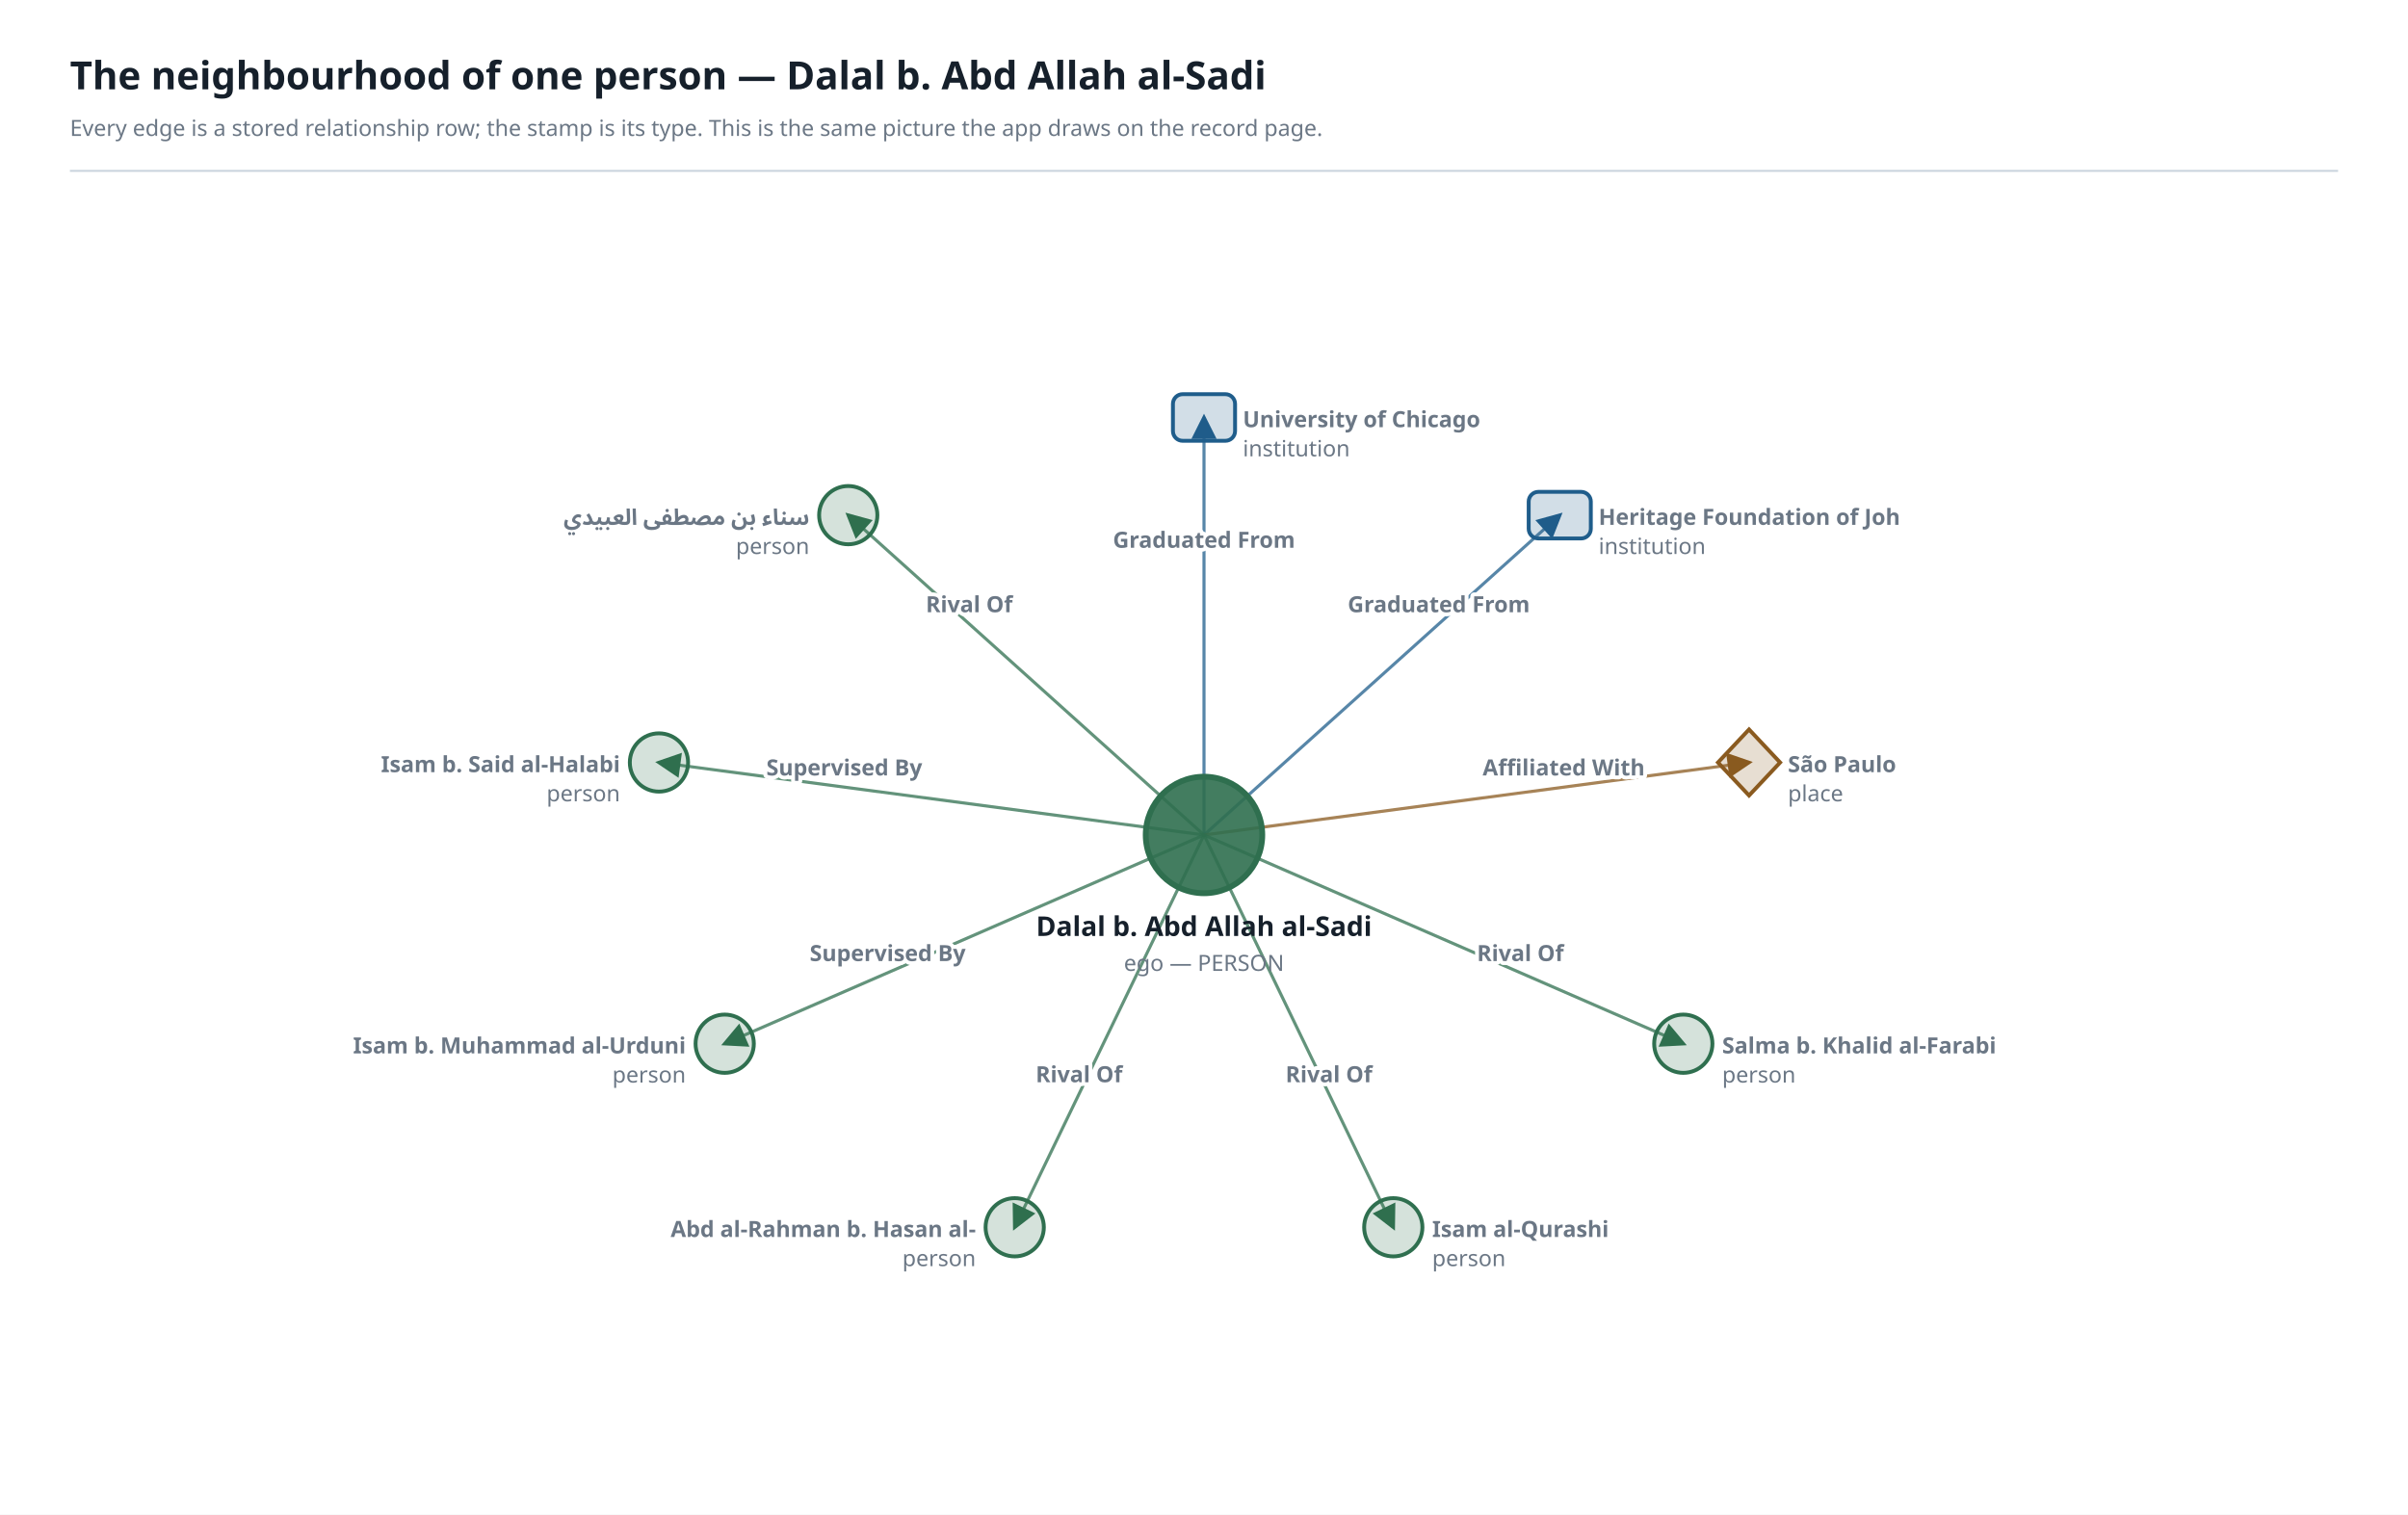
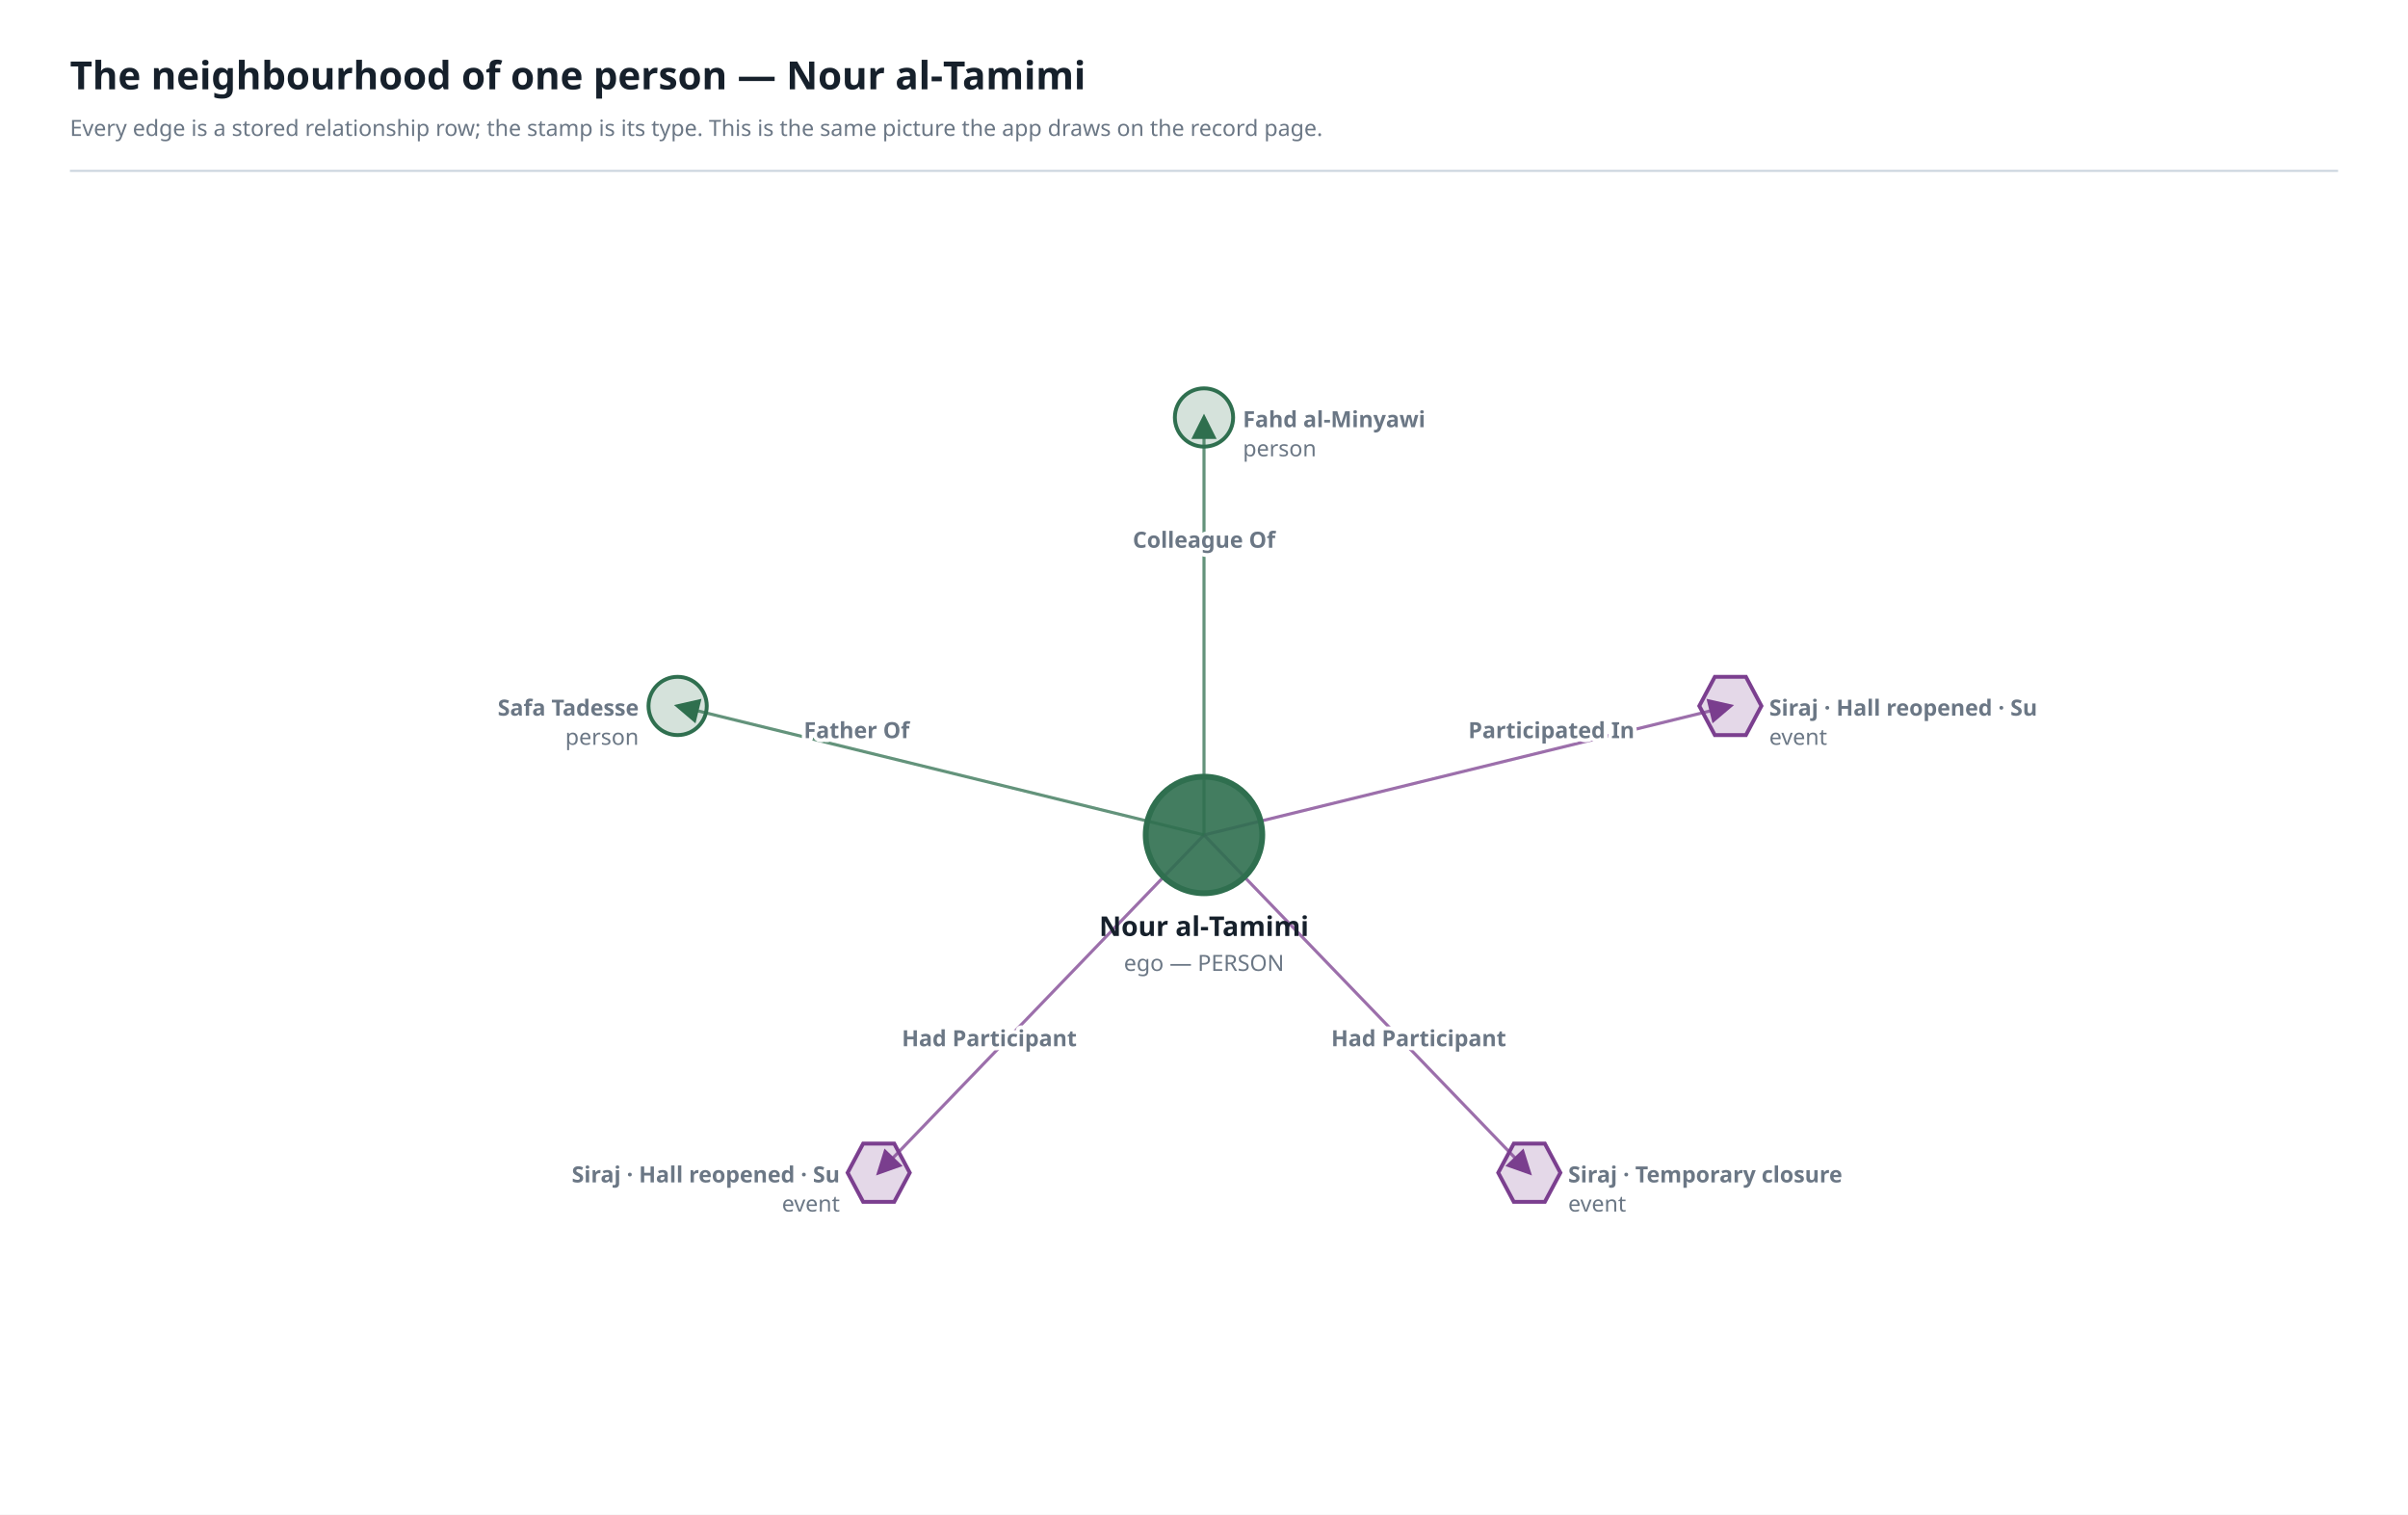
<svg xmlns="http://www.w3.org/2000/svg" viewBox="0 0 1240 780" width="1240" height="780" role="img" aria-label="SIRAJ ego network">
  <rect width="1240" height="780" fill="#ffffff" />
  <style>text{font-family:'Segoe UI','Noto Sans Arabic',system-ui,-apple-system,sans-serif;font-variant-numeric:tabular-nums}.t{fill:#16202b;font-size:14px}.s{fill:#6b7785;font-size:11.5px}.b{fill:#3d4a57;font-size:12.5px}.h{font-size:20px;font-weight:800;fill:#16202b}</style>
  <defs>
    <marker id="arrow-2f6f4f" viewBox="0 0 10 10" refX="8.5" refY="5" markerUnits="userSpaceOnUse" markerWidth="13" markerHeight="13" orient="auto-start-reverse">
      <path d="M0 0 L10 5 L0 10 z" fill="#2f6f4f" />
    </marker>
    <marker id="arrow-1f5d8b" viewBox="0 0 10 10" refX="8.5" refY="5" markerUnits="userSpaceOnUse" markerWidth="13" markerHeight="13" orient="auto-start-reverse">
      <path d="M0 0 L10 5 L0 10 z" fill="#1f5d8b" />
    </marker>
    <marker id="arrow-8a5a1f" viewBox="0 0 10 10" refX="8.5" refY="5" markerUnits="userSpaceOnUse" markerWidth="13" markerHeight="13" orient="auto-start-reverse">
      <path d="M0 0 L10 5 L0 10 z" fill="#8a5a1f" />
    </marker>
    <marker id="arrow-7b3f8f" viewBox="0 0 10 10" refX="8.5" refY="5" markerUnits="userSpaceOnUse" markerWidth="13" markerHeight="13" orient="auto-start-reverse">
      <path d="M0 0 L10 5 L0 10 z" fill="#7b3f8f" />
    </marker>
    <marker id="arrow-8b3a3a" viewBox="0 0 10 10" refX="8.5" refY="5" markerUnits="userSpaceOnUse" markerWidth="13" markerHeight="13" orient="auto-start-reverse">
      <path d="M0 0 L10 5 L0 10 z" fill="#8b3a3a" />
    </marker>
    <marker id="arrow-4b5563" viewBox="0 0 10 10" refX="8.5" refY="5" markerUnits="userSpaceOnUse" markerWidth="13" markerHeight="13" orient="auto-start-reverse">
      <path d="M0 0 L10 5 L0 10 z" fill="#4b5563" />
    </marker>
    <marker id="arrow-0f766e" viewBox="0 0 10 10" refX="8.5" refY="5" markerUnits="userSpaceOnUse" markerWidth="13" markerHeight="13" orient="auto-start-reverse">
      <path d="M0 0 L10 5 L0 10 z" fill="#0f766e" />
    </marker>
    <marker id="arrow-6b7280" viewBox="0 0 10 10" refX="8.5" refY="5" markerUnits="userSpaceOnUse" markerWidth="13" markerHeight="13" orient="auto-start-reverse">
      <path d="M0 0 L10 5 L0 10 z" fill="#6b7280" />
    </marker>
    <marker id="arrow-9a6b1f" viewBox="0 0 10 10" refX="8.5" refY="5" markerUnits="userSpaceOnUse" markerWidth="13" markerHeight="13" orient="auto-start-reverse">
      <path d="M0 0 L10 5 L0 10 z" fill="#9a6b1f" />
    </marker>
  </defs>
-   <text x="36" y="46" class="h">The neighbourhood of one person — Dalal b. Abd Allah al-Sadi</text>
+   <text x="36" y="46" class="h">The neighbourhood of one person — Nour al-Tamimi</text>
  <text x="36" y="70" class="s">Every edge is a stored relationship row; the stamp is its type. This is the same picture the app draws on the record page.</text>
  <line x1="36" y1="88" x2="1204" y2="88" stroke="#c9d3dd" />
-   <path d="M620 430 Q620 322.5 620 215" fill="none" stroke="#1f5d8b" stroke-width="1.6" stroke-opacity=".75" marker-end="url(#arrow-1f5d8b)" />
-   <text x="620" y="282.1" class="s" text-anchor="middle" fill="#3d4a57" font-weight="700" style="paint-order:stroke;stroke:#fff;stroke-width:4px;stroke-linejoin:round">Graduated From</text>
-   <rect x="604" y="203" width="32" height="24" rx="5" fill="#1f5d8b" fill-opacity=".2" stroke="#1f5d8b" stroke-width="2" />
-   <text x="640" y="220" class="s" font-weight="600">University of Chicago</text>
-   <text x="640" y="235" class="s" font-size="10.5" fill="#1f5d8b">institution</text>
-   <path d="M620 430 Q711.597 347.65 803.194 265.3" fill="none" stroke="#1f5d8b" stroke-width="1.6" stroke-opacity=".75" marker-end="url(#arrow-1f5d8b)" />
-   <text x="740.908" y="315.298" class="s" text-anchor="middle" fill="#3d4a57" font-weight="700" style="paint-order:stroke;stroke:#fff;stroke-width:4px;stroke-linejoin:round">Graduated From</text>
-   <rect x="787.194" y="253.3" width="32" height="24" rx="5" fill="#1f5d8b" fill-opacity=".2" stroke="#1f5d8b" stroke-width="2" />
-   <text x="823.194" y="270.3" class="s" font-weight="600">Heritage Foundation of Joh</text>
-   <text x="823.194" y="285.3" class="s" font-size="10.5" fill="#1f5d8b">institution</text>
-   <path d="M620 430 Q760.335 411.333 900.67 392.666" fill="none" stroke="#8a5a1f" stroke-width="1.6" stroke-opacity=".75" marker-end="url(#arrow-8a5a1f)" />
-   <text x="805.242" y="399.359" class="s" text-anchor="middle" fill="#3d4a57" font-weight="700" style="paint-order:stroke;stroke:#fff;stroke-width:4px;stroke-linejoin:round">Affiliated With</text>
-   <polygon points="900.67,375.666 916.67,392.666 900.67,409.666 884.67,392.666" fill="#8a5a1f" fill-opacity=".2" stroke="#8a5a1f" stroke-width="2" />
-   <text x="920.67" y="397.666" class="s" font-weight="600">São Paulo</text>
-   <text x="920.67" y="412.666" class="s" font-size="10.5" fill="#8a5a1f">place</text>
-   <path d="M620 430 Q743.409 483.75 866.817 537.5" fill="none" stroke="#2f6f4f" stroke-width="1.6" stroke-opacity=".75" marker-end="url(#arrow-2f6f4f)" />
-   <text x="782.899" y="494.95" class="s" text-anchor="middle" fill="#3d4a57" font-weight="700" style="paint-order:stroke;stroke:#fff;stroke-width:4px;stroke-linejoin:round">Rival Of</text>
-   <circle cx="866.817" cy="537.5" r="15" fill="#2f6f4f" fill-opacity=".2" stroke="#2f6f4f" stroke-width="2" />
-   <text x="886.817" y="542.5" class="s" font-weight="600">Salma b. Khalid al-Farabi</text>
-   <text x="886.817" y="557.5" class="s" font-size="10.5" fill="#2f6f4f">person</text>
-   <path d="M620 430 Q668.738 531.017 717.476 632.034" fill="none" stroke="#2f6f4f" stroke-width="1.6" stroke-opacity=".75" marker-end="url(#arrow-2f6f4f)" />
-   <text x="684.334" y="557.342" class="s" text-anchor="middle" fill="#3d4a57" font-weight="700" style="paint-order:stroke;stroke:#fff;stroke-width:4px;stroke-linejoin:round">Rival Of</text>
-   <circle cx="717.476" cy="632.034" r="15" fill="#2f6f4f" fill-opacity=".2" stroke="#2f6f4f" stroke-width="2" />
-   <text x="737.476" y="637.034" class="s" font-weight="600">Isam al-Qurashi</text>
-   <text x="737.476" y="652.034" class="s" font-size="10.5" fill="#2f6f4f">person</text>
-   <path d="M620 430 Q571.262 531.017 522.524 632.034" fill="none" stroke="#2f6f4f" stroke-width="1.6" stroke-opacity=".75" marker-end="url(#arrow-2f6f4f)" />
-   <text x="555.666" y="557.342" class="s" text-anchor="middle" fill="#3d4a57" font-weight="700" style="paint-order:stroke;stroke:#fff;stroke-width:4px;stroke-linejoin:round">Rival Of</text>
-   <circle cx="522.524" cy="632.034" r="15" fill="#2f6f4f" fill-opacity=".2" stroke="#2f6f4f" stroke-width="2" />
-   <text x="502.524" y="637.034" class="s" text-anchor="end" font-weight="600">Abd al-Rahman b. Hasan al-</text>
-   <text x="502.524" y="652.034" class="s" text-anchor="end" font-size="10.5" fill="#2f6f4f">person</text>
-   <path d="M620 430 Q496.591 483.75 373.183 537.5" fill="none" stroke="#2f6f4f" stroke-width="1.6" stroke-opacity=".75" marker-end="url(#arrow-2f6f4f)" />
-   <text x="457.101" y="494.95" class="s" text-anchor="middle" fill="#3d4a57" font-weight="700" style="paint-order:stroke;stroke:#fff;stroke-width:4px;stroke-linejoin:round">Supervised By</text>
-   <circle cx="373.183" cy="537.5" r="15" fill="#2f6f4f" fill-opacity=".2" stroke="#2f6f4f" stroke-width="2" />
-   <text x="353.183" y="542.5" class="s" text-anchor="end" font-weight="600">Isam b. Muhammad al-Urduni</text>
-   <text x="353.183" y="557.5" class="s" text-anchor="end" font-size="10.5" fill="#2f6f4f">person</text>
-   <path d="M620 430 Q479.665 411.333 339.33 392.666" fill="none" stroke="#2f6f4f" stroke-width="1.6" stroke-opacity=".75" marker-end="url(#arrow-2f6f4f)" />
-   <text x="434.758" y="399.359" class="s" text-anchor="middle" fill="#3d4a57" font-weight="700" style="paint-order:stroke;stroke:#fff;stroke-width:4px;stroke-linejoin:round">Supervised By</text>
-   <circle cx="339.33" cy="392.666" r="15" fill="#2f6f4f" fill-opacity=".2" stroke="#2f6f4f" stroke-width="2" />
-   <text x="319.33" y="397.666" class="s" text-anchor="end" font-weight="600">Isam b. Said al-Halabi</text>
-   <text x="319.33" y="412.666" class="s" text-anchor="end" font-size="10.5" fill="#2f6f4f">person</text>
-   <path d="M620 430 Q528.403 347.65 436.806 265.3" fill="none" stroke="#2f6f4f" stroke-width="1.6" stroke-opacity=".75" marker-end="url(#arrow-2f6f4f)" />
-   <text x="499.092" y="315.298" class="s" text-anchor="middle" fill="#3d4a57" font-weight="700" style="paint-order:stroke;stroke:#fff;stroke-width:4px;stroke-linejoin:round">Rival Of</text>
-   <circle cx="436.806" cy="265.3" r="15" fill="#2f6f4f" fill-opacity=".2" stroke="#2f6f4f" stroke-width="2" />
-   <text x="416.806" y="270.3" class="s" text-anchor="end" font-weight="600">سناء بن مصطفى العبيدي</text>
-   <text x="416.806" y="285.3" class="s" text-anchor="end" font-size="10.5" fill="#2f6f4f">person</text>
+   <path d="M620 430 Q620 322.5 620 215" fill="none" stroke="#2f6f4f" stroke-width="1.6" stroke-opacity=".75" marker-end="url(#arrow-2f6f4f)" />
+   <text x="620" y="282.1" class="s" text-anchor="middle" fill="#3d4a57" font-weight="700" style="paint-order:stroke;stroke:#fff;stroke-width:4px;stroke-linejoin:round">Colleague Of</text>
+   <circle cx="620" cy="215" r="15" fill="#2f6f4f" fill-opacity=".2" stroke="#2f6f4f" stroke-width="2" />
+   <text x="640" y="220" class="s" font-weight="600">Fahd al-Minyawi</text>
+   <text x="640" y="235" class="s" font-size="10.5" fill="#2f6f4f">person</text>
+   <path d="M620 430 Q755.526 396.781 891.051 363.561" fill="none" stroke="#7b3f8f" stroke-width="1.6" stroke-opacity=".75" marker-end="url(#arrow-7b3f8f)" />
+   <text x="798.894" y="380.15" class="s" text-anchor="middle" fill="#3d4a57" font-weight="700" style="paint-order:stroke;stroke:#fff;stroke-width:4px;stroke-linejoin:round">Participated In</text>
+   <polygon points="875.051,363.561 883.051,348.561 899.051,348.561 907.051,363.561 899.051,378.561 883.051,378.561" fill="#7b3f8f" fill-opacity=".2" stroke="#7b3f8f" stroke-width="2" />
+   <text x="911.051" y="368.561" class="s" font-weight="600">Siraj · Hall reopened · Su</text>
+   <text x="911.051" y="383.561" class="s" font-size="10.5" fill="#7b3f8f">event</text>
+   <path d="M620 430 Q703.759 516.969 787.519 603.939" fill="none" stroke="#7b3f8f" stroke-width="1.6" stroke-opacity=".75" marker-end="url(#arrow-7b3f8f)" />
+   <text x="730.562" y="538.8" class="s" text-anchor="middle" fill="#3d4a57" font-weight="700" style="paint-order:stroke;stroke:#fff;stroke-width:4px;stroke-linejoin:round">Had Participant</text>
+   <polygon points="771.519,603.939 779.519,588.939 795.519,588.939 803.519,603.939 795.519,618.939 779.519,618.939" fill="#7b3f8f" fill-opacity=".2" stroke="#7b3f8f" stroke-width="2" />
+   <text x="807.519" y="608.939" class="s" font-weight="600">Siraj · Temporary closure </text>
+   <text x="807.519" y="623.939" class="s" font-size="10.5" fill="#7b3f8f">event</text>
+   <path d="M620 430 Q536.241 516.969 452.481 603.939" fill="none" stroke="#7b3f8f" stroke-width="1.6" stroke-opacity=".75" marker-end="url(#arrow-7b3f8f)" />
+   <text x="509.438" y="538.8" class="s" text-anchor="middle" fill="#3d4a57" font-weight="700" style="paint-order:stroke;stroke:#fff;stroke-width:4px;stroke-linejoin:round">Had Participant</text>
+   <polygon points="436.481,603.939 444.481,588.939 460.481,588.939 468.481,603.939 460.481,618.939 444.481,618.939" fill="#7b3f8f" fill-opacity=".2" stroke="#7b3f8f" stroke-width="2" />
+   <text x="432.481" y="608.939" class="s" text-anchor="end" font-weight="600">Siraj · Hall reopened · Su</text>
+   <text x="432.481" y="623.939" class="s" text-anchor="end" font-size="10.5" fill="#7b3f8f">event</text>
+   <path d="M620 430 Q484.474 396.781 348.949 363.561" fill="none" stroke="#2f6f4f" stroke-width="1.6" stroke-opacity=".75" marker-end="url(#arrow-2f6f4f)" />
+   <text x="441.106" y="380.15" class="s" text-anchor="middle" fill="#3d4a57" font-weight="700" style="paint-order:stroke;stroke:#fff;stroke-width:4px;stroke-linejoin:round">Father Of</text>
+   <circle cx="348.949" cy="363.561" r="15" fill="#2f6f4f" fill-opacity=".2" stroke="#2f6f4f" stroke-width="2" />
+   <text x="328.949" y="368.561" class="s" text-anchor="end" font-weight="600">Safa Tadesse</text>
+   <text x="328.949" y="383.561" class="s" text-anchor="end" font-size="10.5" fill="#2f6f4f">person</text>
  <circle cx="620.0" cy="430" r="30" fill="#2f6f4f" fill-opacity=".9" stroke="#2f6f4f" stroke-width="3" />
-   <text x="620" y="482" class="t" text-anchor="middle" font-weight="800">Dalal b. Abd Allah al-Sadi</text>
+   <text x="620" y="482" class="t" text-anchor="middle" font-weight="800">Nour al-Tamimi</text>
  <text x="620" y="500" class="s" text-anchor="middle">ego — PERSON</text>
</svg>
